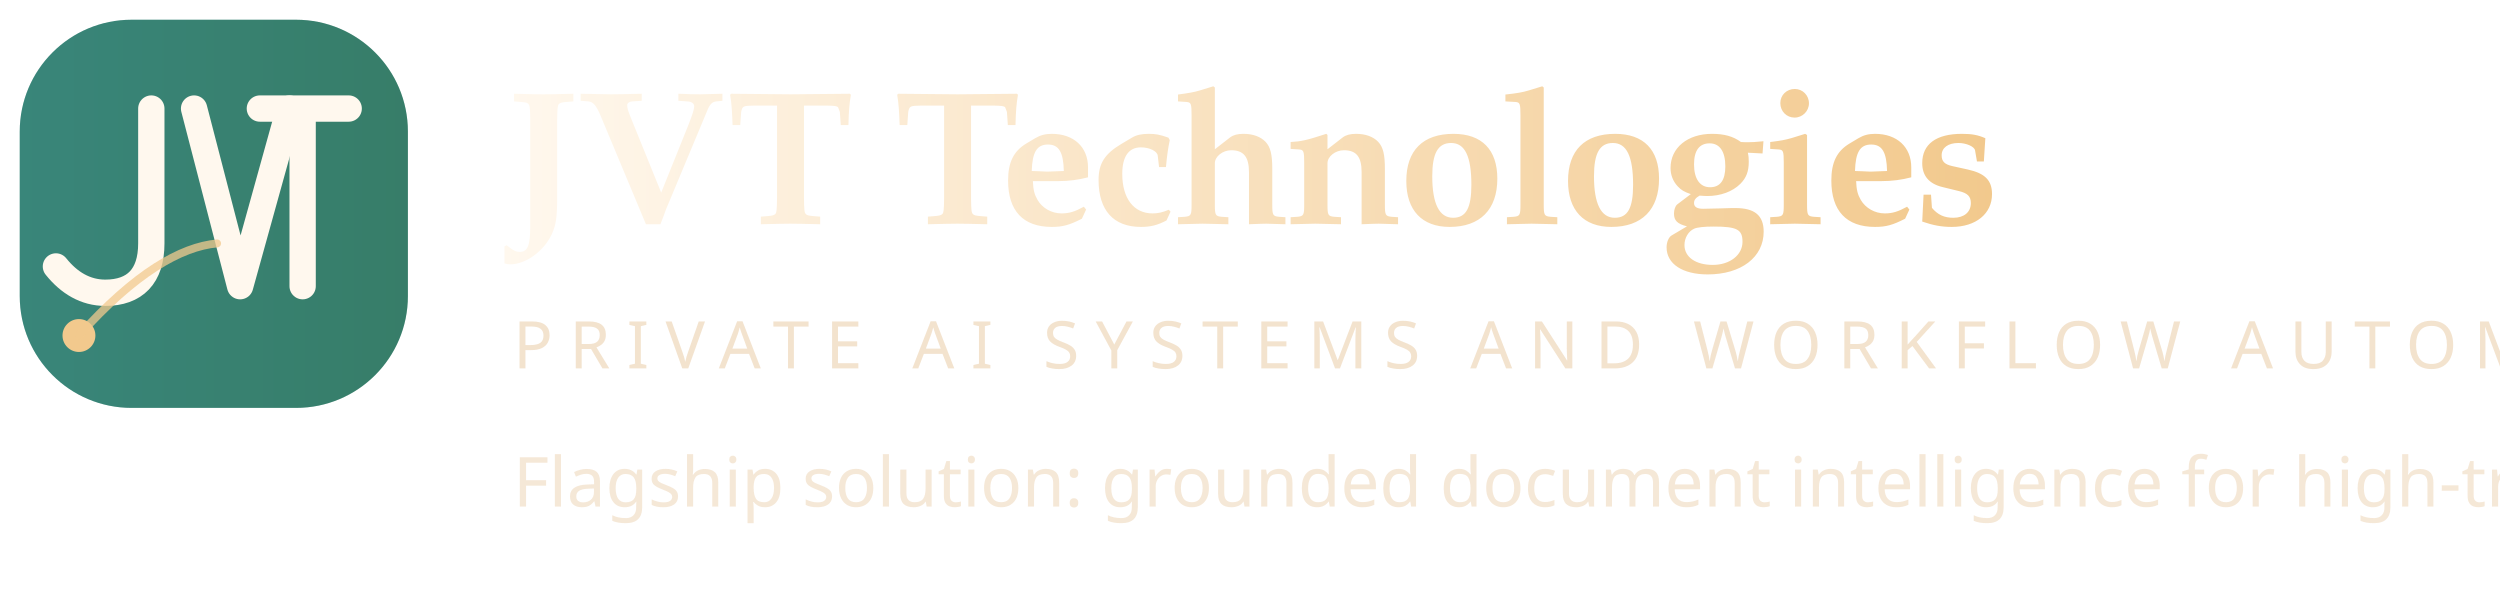
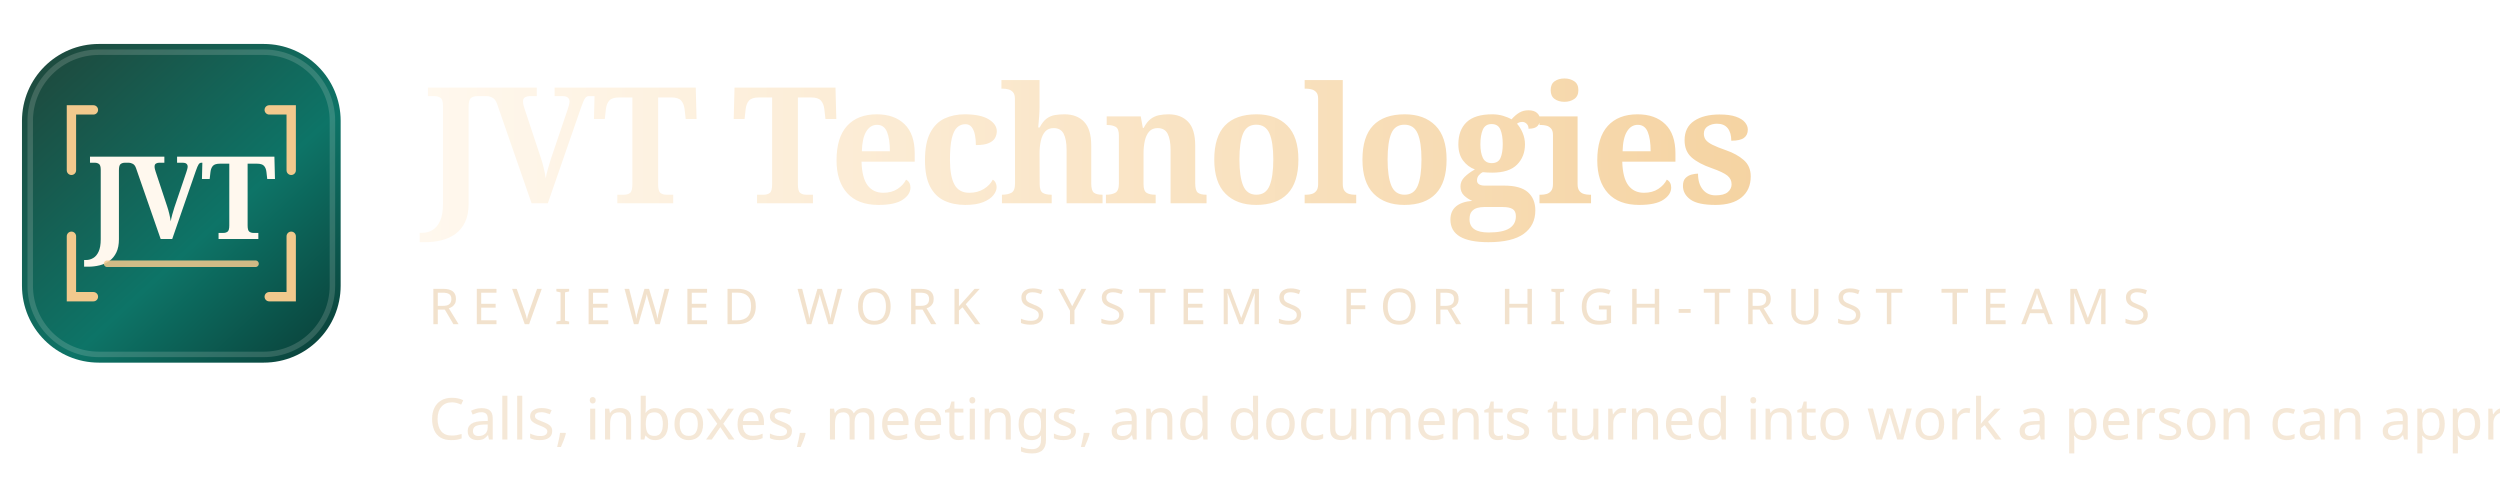
- <svg xmlns="http://www.w3.org/2000/svg" viewBox="0 0 760 180" role="img" aria-label="JVT Technologies logo">
+ <svg xmlns="http://www.w3.org/2000/svg" viewBox="0 0 910 180" role="img" aria-label="JVT Technologies logo">
  <defs>
-     <linearGradient id="lockupWordLight" x1="0%" y1="0%" x2="100%" y2="0%">
-       <stop offset="0%" stop-color="#fff8ee" />
-       <stop offset="100%" stop-color="#f2c98d" />
+     <linearGradient id="lockupField" x1="12" y1="8" x2="128" y2="134" gradientUnits="userSpaceOnUse">
+       <stop stop-color="#1d4c40" />
+       <stop offset="0.48" stop-color="#0d7467" />
+       <stop offset="1" stop-color="#092b26" />
+     </linearGradient>
+     <linearGradient id="wordLight" x1="0" y1="0" x2="620" y2="0" gradientUnits="userSpaceOnUse">
+       <stop stop-color="#fff8ee" />
+       <stop offset="1" stop-color="#f2c98d" />
    </linearGradient>
  </defs>
-   <rect width="760" height="180" fill="none" />
-   <g transform="translate(6,6)">
-     <rect x="0" y="0" width="118" height="118" rx="34" fill="#0d6c60" />
-     <rect x="0" y="0" width="118" height="118" rx="34" fill="url(#lockupWordLight)" opacity="0.18" />
-     <path d="M40 27v41c0 10-5 15-14 15-6 0-11-3-15-8" fill="none" stroke="#fff8ee" stroke-width="8" stroke-linecap="round" stroke-linejoin="round" />
-     <path d="M53 27l14 54 15-54" fill="none" stroke="#fff8ee" stroke-width="8" stroke-linecap="round" stroke-linejoin="round" />
-     <path d="M73 27h27M86 27v54" fill="none" stroke="#fff8ee" stroke-width="8" stroke-linecap="round" stroke-linejoin="round" />
-     <circle cx="18" cy="96" r="5" fill="#f2c98d" />
-     <path d="M18 96c17-19 31-27 42-28" fill="none" stroke="#f2c98d" stroke-width="2.4" stroke-linecap="round" opacity="0.75" />
+   <rect width="910" height="180" fill="none" />
+   <g transform="translate(8,16)">
+     <rect x="0" y="0" width="116" height="116" rx="28" fill="url(#lockupField)" />
+     <rect x="3" y="3" width="110" height="110" rx="25" fill="none" stroke="#fff8ee" stroke-opacity="0.16" stroke-width="2" />
+     <path d="M26 24h-8v22M90 24h8v22M26 92h-8V70M90 92h8V70" fill="none" stroke="#f2c98d" stroke-width="3.4" stroke-linecap="round" />
+     <text x="58" y="71" text-anchor="middle" fill="#fff8ee" font-family="Iowan Old Style, Georgia, serif" font-size="42" font-weight="700" letter-spacing="-2.2">JVT</text>
+     <path d="M31 80h54" stroke="#f2c98d" stroke-width="2.4" stroke-linecap="round" opacity="0.85" />
  </g>
-   <g transform="translate(154,36)">
-     <text x="0" y="32" fill="url(#lockupWordLight)" font-family="Iowan Old Style, Palatino Linotype, Georgia, serif" font-size="58" font-weight="700" letter-spacing="-1.2">
+   <g transform="translate(154,42)">
+     <text x="0" y="32" fill="url(#wordLight)" font-family="Iowan Old Style, Georgia, serif" font-size="59" font-weight="700" letter-spacing="-1.5">
      JVT Technologies
    </text>
-     <text x="2" y="76" fill="#f1dfc8" font-family="Avenir Next, Segoe UI, sans-serif" font-size="20" letter-spacing="5" opacity="0.88">
-       PRIVATE AI SYSTEMS AND WORKFLOW AUTOMATION
+     <text x="2" y="76" fill="#f1dfc8" font-family="Avenir Next, Segoe UI, sans-serif" font-size="18" letter-spacing="4.6" opacity="0.9">
+       REVIEWED WORK SYSTEMS FOR HIGH-TRUST TEAMS
    </text>
    <text x="2" y="118" fill="#f1dfc8" font-family="Avenir Next, Segoe UI, sans-serif" font-size="21" opacity="0.72">
-       Flagship solution: grounded document intelligence for high-trust teams
+       Calls, inboxes, meetings, and documents turned into work a person can approve
    </text>
  </g>
</svg>
